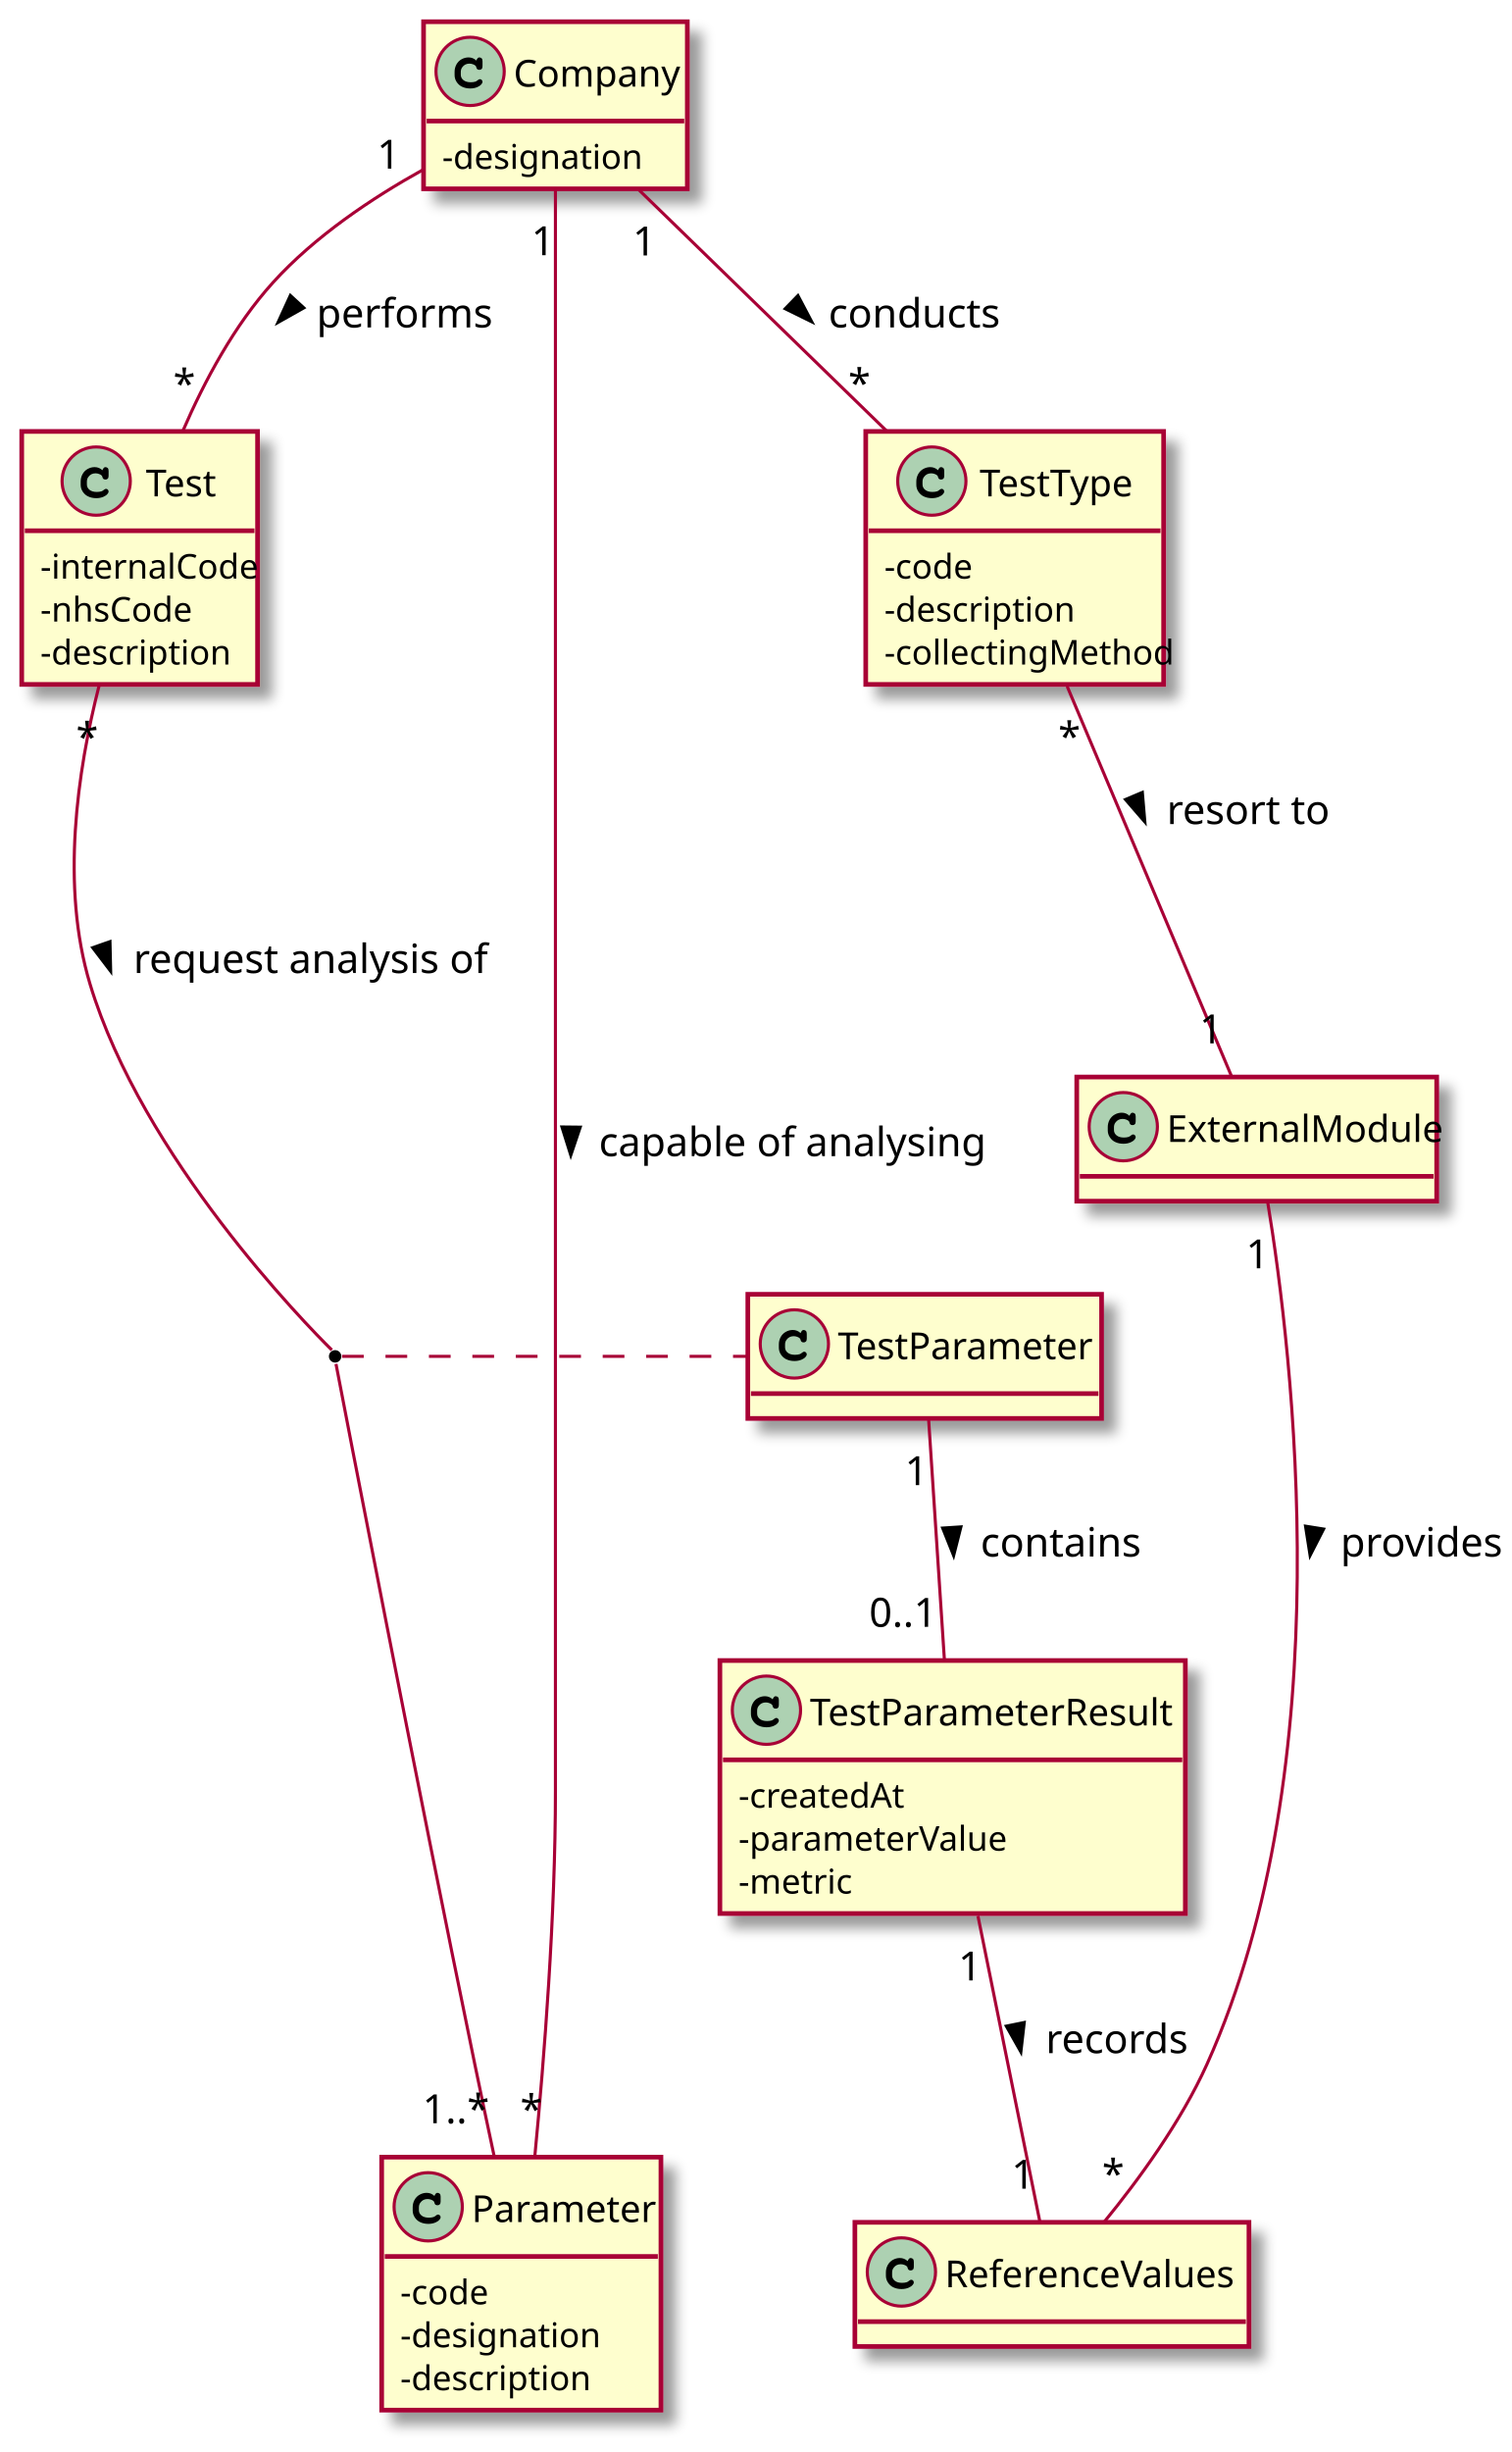
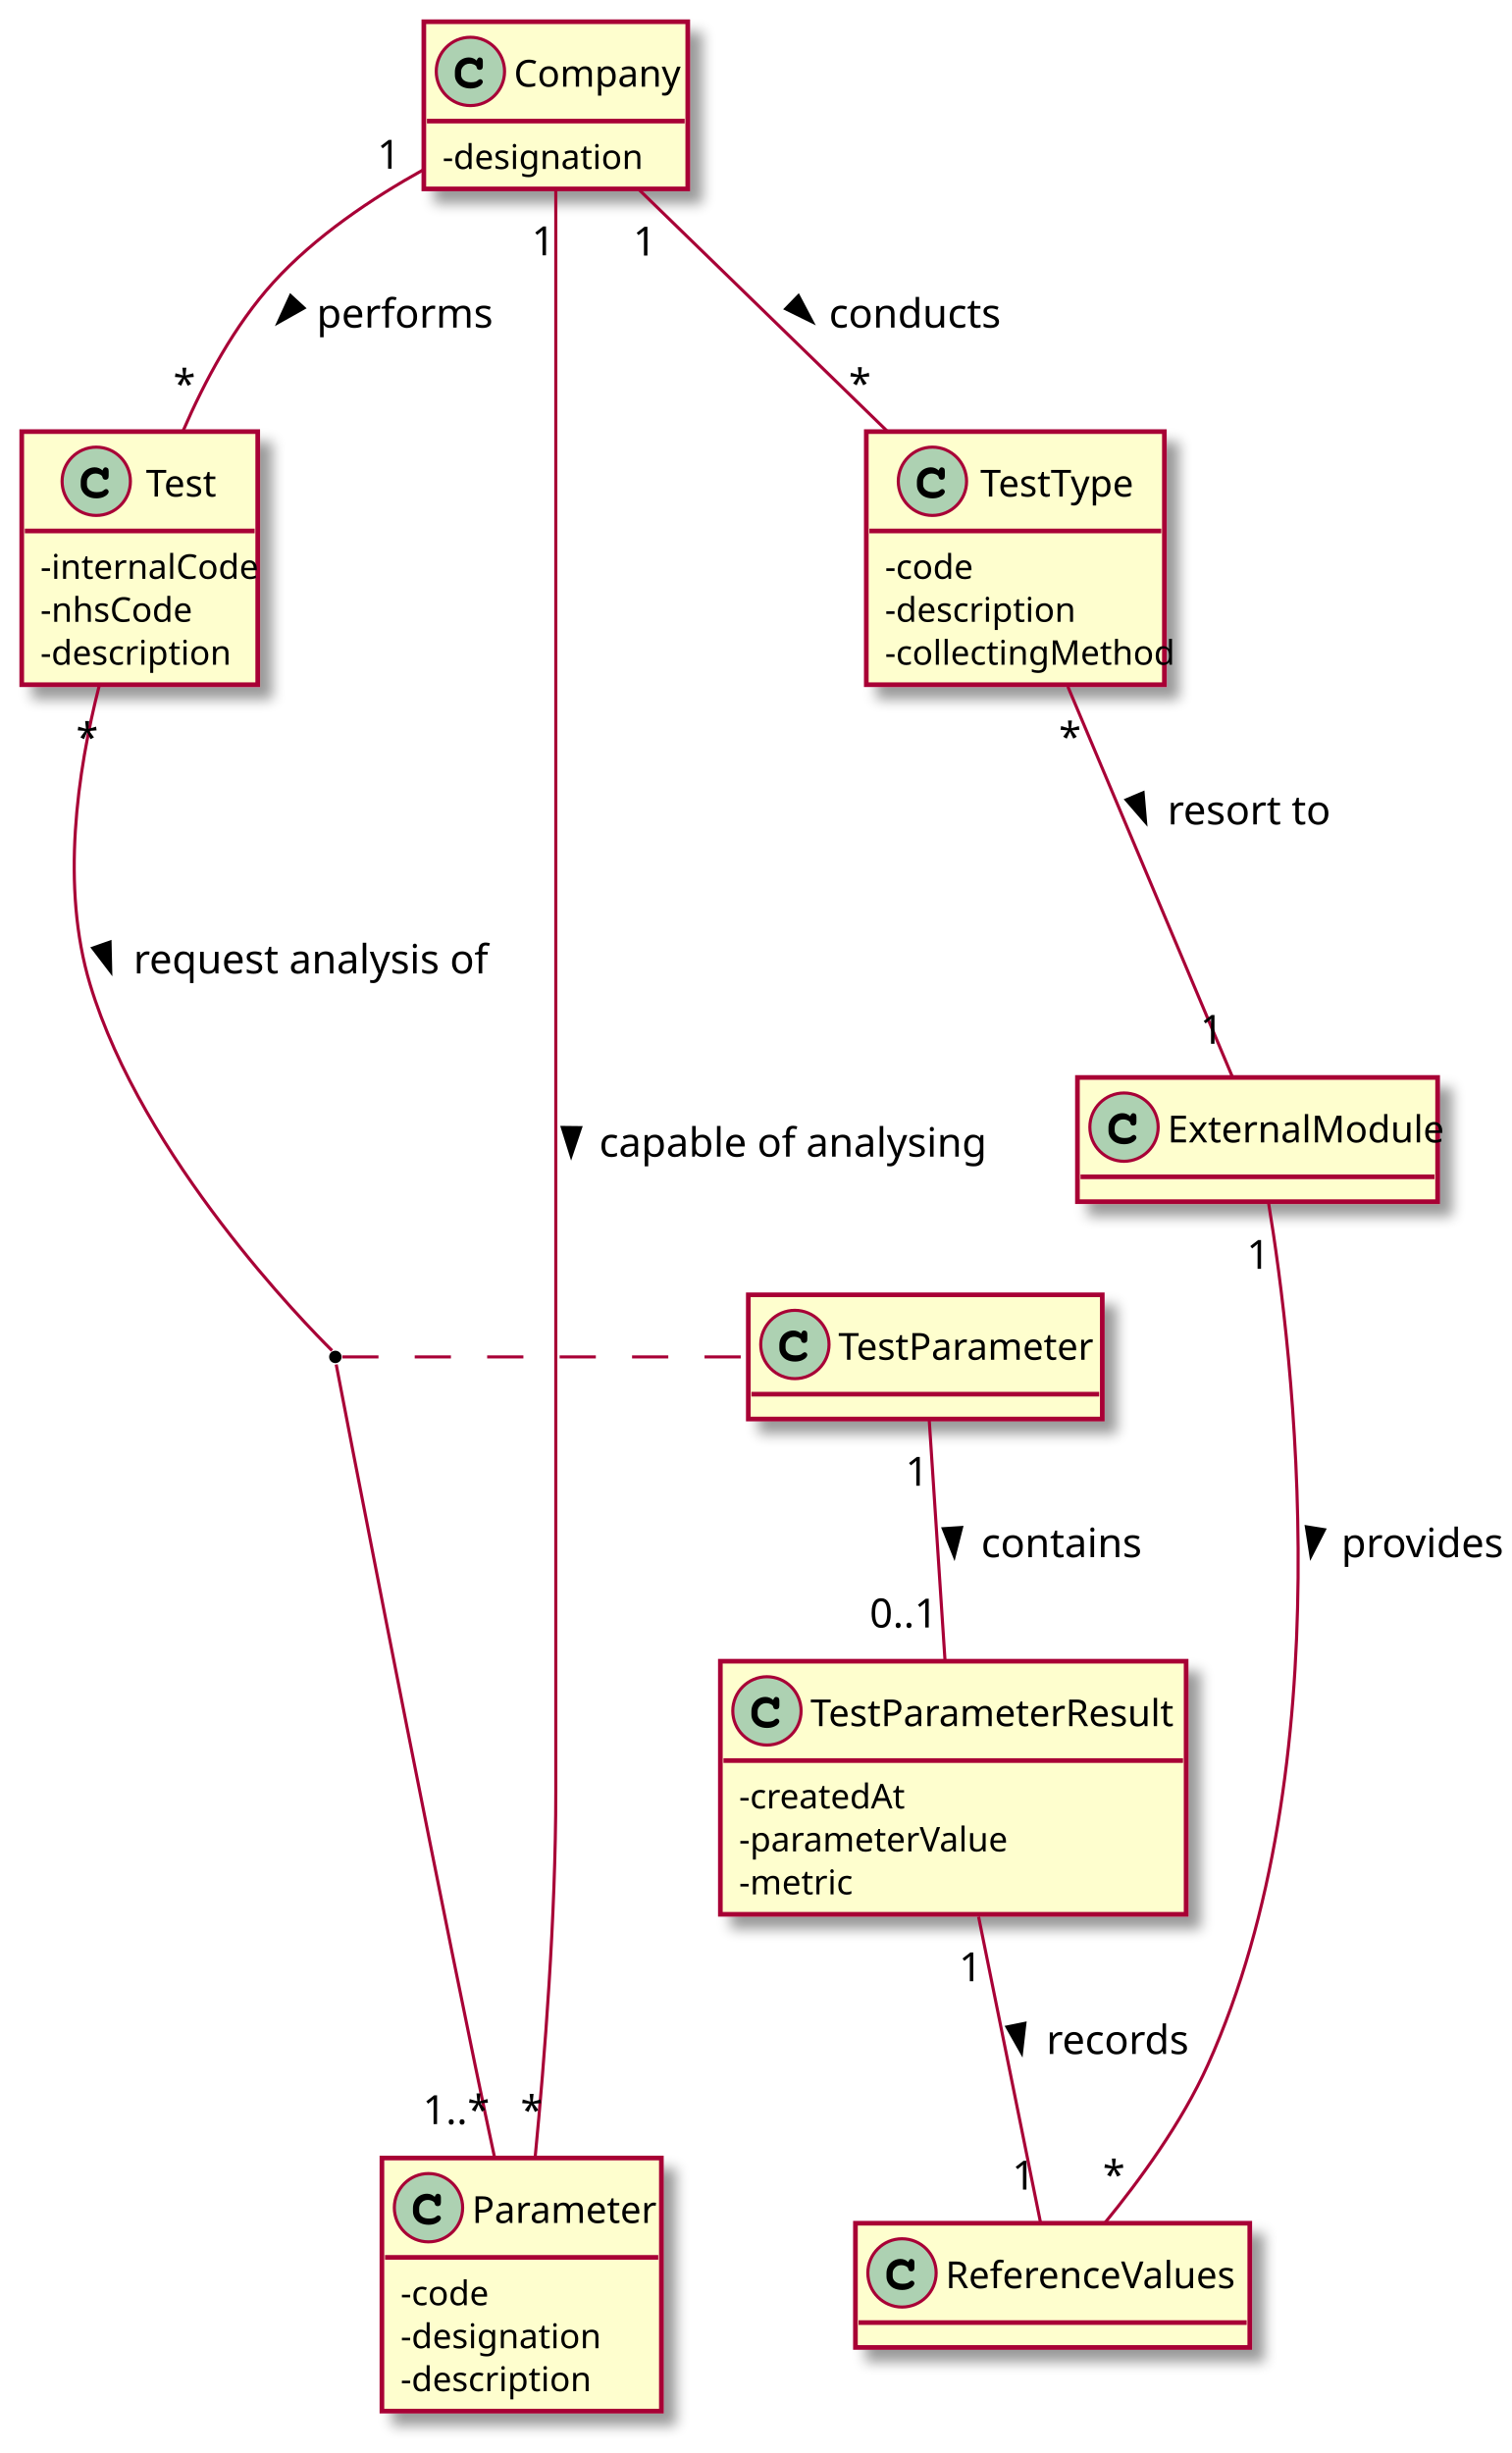
- <svg xmlns="http://www.w3.org/2000/svg" contentScriptType="application/ecmascript" contentStyleType="text/css" height="790px" preserveAspectRatio="none" style="width:487px;height:790px;" version="1.1" viewBox="0 0 487 790" width="487px" zoomAndPan="magnify">
+ <svg xmlns="http://www.w3.org/2000/svg" contentScriptType="application/ecmascript" contentStyleType="text/css" height="474px" preserveAspectRatio="none" style="width:292px;height:474px;" version="1.1" viewBox="0 0 292 474" width="292.2px" zoomAndPan="magnify">
  <defs>
    <filter height="300%" id="f1hu5pcp224rg4" width="300%" x="-1" y="-1">
-       <feGaussianBlur result="blurOut" stdDeviation="2.0" />
+       <feGaussianBlur result="blurOut" stdDeviation="1.2" />
      <feColorMatrix in="blurOut" result="blurOut2" type="matrix" values="0 0 0 0 0 0 0 0 0 0 0 0 0 0 0 0 0 0 .4 0" />
-       <feOffset dx="4.0" dy="4.0" in="blurOut2" result="blurOut3" />
+       <feOffset dx="2.4" dy="2.4" in="blurOut2" result="blurOut3" />
      <feBlend in="SourceGraphic" in2="blurOut3" mode="normal" />
    </filter>
  </defs>
  <g>
-     <rect codeLine="5" fill="#FEFECE" filter="url(#f1hu5pcp224rg4)" height="53.836" id="Company" style="stroke:#A80036;stroke-width:1.5;" width="85" x="136.5" y="7" />
-     <ellipse cx="151.5" cy="23" fill="#ADD1B2" rx="11" ry="11" style="stroke:#A80036;stroke-width:1.0;" />
-     <path d="M153.5,19.5 Q153.703,19 153.938,18.75 Q154.172,18.5 154.438,18.5 Q154.906,18.5 155.203,18.781 Q155.5,19.062 155.5,19.719 L155.5,21.281 Q155.5,21.938 155.219,22.219 Q154.938,22.5 154.5,22.5 Q154.109,22.5 153.859,22.328 Q153.609,22.156 153.5,21.703 Q153.453,21.391 153.281,21.219 Q152.969,20.891 152.406,20.703 Q151.844,20.5 151.281,20.5 Q150.578,20.5 149.984,20.781 Q149.406,21.062 148.953,21.688 Q148.5,22.312 148.5,23.172 L148.5,24.094 Q148.5,25.125 149.344,25.812 Q150.188,26.5 151.688,26.5 Q152.578,26.5 153.203,26.297 Q153.562,26.188 153.969,25.828 Q154.234,25.625 154.375,25.562 Q154.516,25.5 154.688,25.5 Q155.016,25.5 155.25,25.766 Q155.5,26.016 155.5,26.375 Q155.5,26.719 155.156,27.125 Q154.656,27.719 153.859,28.047 Q152.812,28.5 151.531,28.5 Q150.031,28.5 148.828,27.906 Q147.859,27.438 147.172,26.422 Q146.5,25.406 146.5,24.203 L146.5,23.109 Q146.5,21.859 147.094,20.766 Q147.703,19.672 148.75,19.094 Q149.812,18.5 151,18.5 Q151.719,18.5 152.344,18.75 Q152.969,19 153.5,19.5 Z " fill="#000000" />
-     <text fill="#000000" font-family="sans-serif" font-size="12" lengthAdjust="spacing" textLength="53" x="165.5" y="27.91">Company</text>
-     <line style="stroke:#A80036;stroke-width:1.5;" x1="137.5" x2="220.5" y1="39" y2="39" />
-     <text fill="#000000" font-family="sans-serif" font-size="11" lengthAdjust="spacing" textLength="59" x="142.5" y="54.419">-designation</text>
-     <rect codeLine="10" fill="#FEFECE" filter="url(#f1hu5pcp224rg4)" height="81.508" id="Test" style="stroke:#A80036;stroke-width:1.5;" width="76" x="7" y="139" />
-     <ellipse cx="31" cy="155" fill="#ADD1B2" rx="11" ry="11" style="stroke:#A80036;stroke-width:1.0;" />
-     <path d="M33,151.5 Q33.203,151 33.438,150.75 Q33.672,150.5 33.938,150.5 Q34.406,150.5 34.703,150.781 Q35,151.062 35,151.719 L35,153.281 Q35,153.938 34.719,154.219 Q34.438,154.5 34,154.5 Q33.609,154.5 33.359,154.328 Q33.109,154.156 33,153.703 Q32.953,153.391 32.781,153.219 Q32.469,152.891 31.906,152.703 Q31.344,152.5 30.781,152.5 Q30.078,152.5 29.484,152.781 Q28.906,153.062 28.453,153.688 Q28,154.312 28,155.172 L28,156.094 Q28,157.125 28.844,157.812 Q29.688,158.5 31.188,158.5 Q32.078,158.5 32.703,158.297 Q33.062,158.188 33.469,157.828 Q33.734,157.625 33.875,157.562 Q34.016,157.5 34.188,157.5 Q34.516,157.5 34.75,157.766 Q35,158.016 35,158.375 Q35,158.719 34.656,159.125 Q34.156,159.719 33.359,160.047 Q32.312,160.5 31.031,160.5 Q29.531,160.5 28.328,159.906 Q27.359,159.438 26.672,158.422 Q26,157.406 26,156.203 L26,155.109 Q26,153.859 26.594,152.766 Q27.203,151.672 28.25,151.094 Q29.312,150.5 30.5,150.5 Q31.219,150.5 31.844,150.75 Q32.469,151 33,151.5 Z " fill="#000000" />
-     <text fill="#000000" font-family="sans-serif" font-size="12" lengthAdjust="spacing" textLength="24" x="47" y="159.91">Test</text>
-     <line style="stroke:#A80036;stroke-width:1.5;" x1="8" x2="82" y1="171" y2="171" />
-     <text fill="#000000" font-family="sans-serif" font-size="11" lengthAdjust="spacing" textLength="64" x="13" y="186.419">-internalCode</text>
-     <text fill="#000000" font-family="sans-serif" font-size="11" lengthAdjust="spacing" textLength="47" x="13" y="200.255">-nhsCode</text>
-     <text fill="#000000" font-family="sans-serif" font-size="11" lengthAdjust="spacing" textLength="57" x="13" y="214.091">-description</text>
-     <rect codeLine="16" fill="#FEFECE" filter="url(#f1hu5pcp224rg4)" height="81.508" id="TestType" style="stroke:#A80036;stroke-width:1.5;" width="96" x="279" y="139" />
-     <ellipse cx="300.3" cy="155" fill="#ADD1B2" rx="11" ry="11" style="stroke:#A80036;stroke-width:1.0;" />
-     <path d="M302.3,151.5 Q302.503,151 302.738,150.75 Q302.972,150.5 303.238,150.5 Q303.706,150.5 304.003,150.781 Q304.3,151.062 304.3,151.719 L304.3,153.281 Q304.3,153.938 304.019,154.219 Q303.738,154.5 303.3,154.5 Q302.909,154.5 302.659,154.328 Q302.409,154.156 302.3,153.703 Q302.253,153.391 302.081,153.219 Q301.769,152.891 301.206,152.703 Q300.644,152.5 300.081,152.5 Q299.378,152.5 298.784,152.781 Q298.206,153.062 297.753,153.688 Q297.3,154.312 297.3,155.172 L297.3,156.094 Q297.3,157.125 298.144,157.812 Q298.988,158.5 300.488,158.5 Q301.378,158.5 302.003,158.297 Q302.363,158.188 302.769,157.828 Q303.034,157.625 303.175,157.562 Q303.316,157.5 303.488,157.5 Q303.816,157.5 304.05,157.766 Q304.3,158.016 304.3,158.375 Q304.3,158.719 303.956,159.125 Q303.456,159.719 302.659,160.047 Q301.613,160.5 300.331,160.5 Q298.831,160.5 297.628,159.906 Q296.659,159.438 295.972,158.422 Q295.3,157.406 295.3,156.203 L295.3,155.109 Q295.3,153.859 295.894,152.766 Q296.503,151.672 297.55,151.094 Q298.613,150.5 299.8,150.5 Q300.519,150.5 301.144,150.75 Q301.769,151 302.3,151.5 Z " fill="#000000" />
-     <text fill="#000000" font-family="sans-serif" font-size="12" lengthAdjust="spacing" textLength="50" x="315.7" y="159.91">TestType</text>
-     <line style="stroke:#A80036;stroke-width:1.5;" x1="280" x2="374" y1="171" y2="171" />
-     <text fill="#000000" font-family="sans-serif" font-size="11" lengthAdjust="spacing" textLength="28" x="285" y="186.419">-code</text>
-     <text fill="#000000" font-family="sans-serif" font-size="11" lengthAdjust="spacing" textLength="57" x="285" y="200.255">-description</text>
-     <text fill="#000000" font-family="sans-serif" font-size="11" lengthAdjust="spacing" textLength="84" x="285" y="214.091">-collectingMethod</text>
-     <rect codeLine="22" fill="#FEFECE" filter="url(#f1hu5pcp224rg4)" height="40" id="ExternalModule" style="stroke:#A80036;stroke-width:1.5;" width="116" x="347" y="347" />
-     <ellipse cx="362" cy="363" fill="#ADD1B2" rx="11" ry="11" style="stroke:#A80036;stroke-width:1.0;" />
-     <path d="M364,359.5 Q364.203,359 364.438,358.75 Q364.672,358.5 364.938,358.5 Q365.406,358.5 365.703,358.781 Q366,359.062 366,359.719 L366,361.281 Q366,361.938 365.719,362.219 Q365.438,362.5 365,362.5 Q364.609,362.5 364.359,362.328 Q364.109,362.156 364,361.703 Q363.953,361.391 363.781,361.219 Q363.469,360.891 362.906,360.703 Q362.344,360.5 361.781,360.5 Q361.078,360.5 360.484,360.781 Q359.906,361.062 359.453,361.688 Q359,362.312 359,363.172 L359,364.094 Q359,365.125 359.844,365.812 Q360.688,366.5 362.188,366.5 Q363.078,366.5 363.703,366.297 Q364.062,366.188 364.469,365.828 Q364.734,365.625 364.875,365.562 Q365.016,365.5 365.188,365.5 Q365.516,365.5 365.75,365.766 Q366,366.016 366,366.375 Q366,366.719 365.656,367.125 Q365.156,367.719 364.359,368.047 Q363.312,368.5 362.031,368.5 Q360.531,368.5 359.328,367.906 Q358.359,367.438 357.672,366.422 Q357,365.406 357,364.203 L357,363.109 Q357,361.859 357.594,360.766 Q358.203,359.672 359.25,359.094 Q360.312,358.5 361.5,358.5 Q362.219,358.5 362.844,358.75 Q363.469,359 364,359.5 Z " fill="#000000" />
-     <text fill="#000000" font-family="sans-serif" font-size="12" lengthAdjust="spacing" textLength="84" x="376" y="367.91">ExternalModule</text>
-     <line style="stroke:#A80036;stroke-width:1.5;" x1="348" x2="462" y1="379" y2="379" />
-     <rect codeLine="25" fill="#FEFECE" filter="url(#f1hu5pcp224rg4)" height="40" id="ReferenceValues" style="stroke:#A80036;stroke-width:1.5;" width="127" x="275.5" y="716" />
-     <ellipse cx="290.5" cy="732" fill="#ADD1B2" rx="11" ry="11" style="stroke:#A80036;stroke-width:1.0;" />
-     <path d="M292.5,728.5 Q292.703,728 292.938,727.75 Q293.172,727.5 293.438,727.5 Q293.906,727.5 294.203,727.781 Q294.5,728.062 294.5,728.719 L294.5,730.281 Q294.5,730.938 294.219,731.219 Q293.938,731.5 293.5,731.5 Q293.109,731.5 292.859,731.328 Q292.609,731.156 292.5,730.703 Q292.453,730.391 292.281,730.219 Q291.969,729.891 291.406,729.703 Q290.844,729.5 290.281,729.5 Q289.578,729.5 288.984,729.781 Q288.406,730.062 287.953,730.688 Q287.5,731.312 287.5,732.172 L287.5,733.094 Q287.5,734.125 288.344,734.812 Q289.188,735.5 290.688,735.5 Q291.578,735.5 292.203,735.297 Q292.562,735.188 292.969,734.828 Q293.234,734.625 293.375,734.562 Q293.516,734.5 293.688,734.5 Q294.016,734.5 294.25,734.766 Q294.5,735.016 294.5,735.375 Q294.5,735.719 294.156,736.125 Q293.656,736.719 292.859,737.047 Q291.812,737.5 290.531,737.5 Q289.031,737.5 287.828,736.906 Q286.859,736.438 286.172,735.422 Q285.5,734.406 285.5,733.203 L285.5,732.109 Q285.5,730.859 286.094,729.766 Q286.703,728.672 287.75,728.094 Q288.812,727.5 290,727.5 Q290.719,727.5 291.344,727.75 Q291.969,728 292.5,728.5 Z " fill="#000000" />
-     <text fill="#000000" font-family="sans-serif" font-size="12" lengthAdjust="spacing" textLength="95" x="304.5" y="736.91">ReferenceValues</text>
-     <line style="stroke:#A80036;stroke-width:1.5;" x1="276.5" x2="401.5" y1="748" y2="748" />
-     <rect codeLine="28" fill="#FEFECE" filter="url(#f1hu5pcp224rg4)" height="81.508" id="Parameter" style="stroke:#A80036;stroke-width:1.5;" width="90" x="123" y="695" />
-     <ellipse cx="138" cy="711" fill="#ADD1B2" rx="11" ry="11" style="stroke:#A80036;stroke-width:1.0;" />
-     <path d="M140,707.5 Q140.203,707 140.438,706.75 Q140.672,706.5 140.938,706.5 Q141.406,706.5 141.703,706.781 Q142,707.062 142,707.719 L142,709.281 Q142,709.938 141.719,710.219 Q141.438,710.5 141,710.5 Q140.609,710.5 140.359,710.328 Q140.109,710.156 140,709.703 Q139.953,709.391 139.781,709.219 Q139.469,708.891 138.906,708.703 Q138.344,708.5 137.781,708.5 Q137.078,708.5 136.484,708.781 Q135.906,709.062 135.453,709.688 Q135,710.312 135,711.172 L135,712.094 Q135,713.125 135.844,713.812 Q136.688,714.5 138.188,714.5 Q139.078,714.5 139.703,714.297 Q140.062,714.188 140.469,713.828 Q140.734,713.625 140.875,713.562 Q141.016,713.5 141.188,713.5 Q141.516,713.5 141.75,713.766 Q142,714.016 142,714.375 Q142,714.719 141.656,715.125 Q141.156,715.719 140.359,716.047 Q139.312,716.5 138.031,716.5 Q136.531,716.5 135.328,715.906 Q134.359,715.438 133.672,714.422 Q133,713.406 133,712.203 L133,711.109 Q133,709.859 133.594,708.766 Q134.203,707.672 135.25,707.094 Q136.312,706.5 137.5,706.5 Q138.219,706.5 138.844,706.75 Q139.469,707 140,707.5 Z " fill="#000000" />
-     <text fill="#000000" font-family="sans-serif" font-size="12" lengthAdjust="spacing" textLength="58" x="152" y="715.91">Parameter</text>
-     <line style="stroke:#A80036;stroke-width:1.5;" x1="124" x2="212" y1="727" y2="727" />
-     <text fill="#000000" font-family="sans-serif" font-size="11" lengthAdjust="spacing" textLength="28" x="129" y="742.419">-code</text>
-     <text fill="#000000" font-family="sans-serif" font-size="11" lengthAdjust="spacing" textLength="59" x="129" y="756.255">-designation</text>
-     <text fill="#000000" font-family="sans-serif" font-size="11" lengthAdjust="spacing" textLength="57" x="129" y="770.091">-description</text>
-     <rect codeLine="34" fill="#FEFECE" filter="url(#f1hu5pcp224rg4)" height="81.508" id="TestParameterResult" style="stroke:#A80036;stroke-width:1.5;" width="150" x="232" y="535" />
-     <ellipse cx="247" cy="551" fill="#ADD1B2" rx="11" ry="11" style="stroke:#A80036;stroke-width:1.0;" />
-     <path d="M249,547.5 Q249.203,547 249.438,546.75 Q249.672,546.5 249.938,546.5 Q250.406,546.5 250.703,546.781 Q251,547.062 251,547.719 L251,549.281 Q251,549.938 250.719,550.219 Q250.438,550.5 250,550.5 Q249.609,550.5 249.359,550.328 Q249.109,550.156 249,549.703 Q248.953,549.391 248.781,549.219 Q248.469,548.891 247.906,548.703 Q247.344,548.5 246.781,548.5 Q246.078,548.5 245.484,548.781 Q244.906,549.062 244.453,549.688 Q244,550.312 244,551.172 L244,552.094 Q244,553.125 244.844,553.812 Q245.688,554.5 247.188,554.5 Q248.078,554.5 248.703,554.297 Q249.062,554.188 249.469,553.828 Q249.734,553.625 249.875,553.562 Q250.016,553.5 250.188,553.5 Q250.516,553.5 250.75,553.766 Q251,554.016 251,554.375 Q251,554.719 250.656,555.125 Q250.156,555.719 249.359,556.047 Q248.312,556.5 247.031,556.5 Q245.531,556.5 244.328,555.906 Q243.359,555.438 242.672,554.422 Q242,553.406 242,552.203 L242,551.109 Q242,549.859 242.594,548.766 Q243.203,547.672 244.25,547.094 Q245.312,546.5 246.5,546.5 Q247.219,546.5 247.844,546.75 Q248.469,547 249,547.5 Z " fill="#000000" />
-     <text fill="#000000" font-family="sans-serif" font-size="12" lengthAdjust="spacing" textLength="118" x="261" y="555.91">TestParameterResult</text>
-     <line style="stroke:#A80036;stroke-width:1.5;" x1="233" x2="381" y1="567" y2="567" />
-     <text fill="#000000" font-family="sans-serif" font-size="11" lengthAdjust="spacing" textLength="52" x="238" y="582.419">-createdAt</text>
-     <text fill="#000000" font-family="sans-serif" font-size="11" lengthAdjust="spacing" textLength="81" x="238" y="596.255">-parameterValue</text>
-     <text fill="#000000" font-family="sans-serif" font-size="11" lengthAdjust="spacing" textLength="33" x="238" y="610.091">-metric</text>
-     <rect codeLine="40" fill="#FEFECE" filter="url(#f1hu5pcp224rg4)" height="40" id="TestParameter" style="stroke:#A80036;stroke-width:1.5;" width="114" x="241" y="417" />
-     <ellipse cx="256" cy="433" fill="#ADD1B2" rx="11" ry="11" style="stroke:#A80036;stroke-width:1.0;" />
-     <path d="M258,429.5 Q258.203,429 258.438,428.75 Q258.672,428.5 258.938,428.5 Q259.406,428.5 259.703,428.781 Q260,429.062 260,429.719 L260,431.281 Q260,431.938 259.719,432.219 Q259.438,432.5 259,432.5 Q258.609,432.5 258.359,432.328 Q258.109,432.156 258,431.703 Q257.953,431.391 257.781,431.219 Q257.469,430.891 256.906,430.703 Q256.344,430.5 255.781,430.5 Q255.078,430.5 254.484,430.781 Q253.906,431.062 253.453,431.688 Q253,432.312 253,433.172 L253,434.094 Q253,435.125 253.844,435.812 Q254.688,436.5 256.188,436.5 Q257.078,436.5 257.703,436.297 Q258.062,436.188 258.469,435.828 Q258.734,435.625 258.875,435.562 Q259.016,435.5 259.188,435.5 Q259.516,435.5 259.75,435.766 Q260,436.016 260,436.375 Q260,436.719 259.656,437.125 Q259.156,437.719 258.359,438.047 Q257.312,438.5 256.031,438.5 Q254.531,438.5 253.328,437.906 Q252.359,437.438 251.672,436.422 Q251,435.406 251,434.203 L251,433.109 Q251,431.859 251.594,430.766 Q252.203,429.672 253.25,429.094 Q254.312,428.5 255.5,428.5 Q256.219,428.5 256.844,428.75 Q257.469,429 258,429.5 Z " fill="#000000" />
-     <text fill="#000000" font-family="sans-serif" font-size="12" lengthAdjust="spacing" textLength="82" x="270" y="437.91">TestParameter</text>
-     <line style="stroke:#A80036;stroke-width:1.5;" x1="242" x2="354" y1="449" y2="449" />
-     <ellipse cx="108" cy="437" fill="#000000" rx="2" ry="2" style="stroke:none;stroke-width:1.0;" />
-     <path codeLine="44" d="M136.42,54.63 C119.76,63.88 101.46,76.16 88,91 C75.55,104.73 65.9,122.72 58.93,138.85 " fill="none" id="Company-Test" style="stroke:#A80036;stroke-width:1.0;" />
-     <polygon fill="#000000" points="89.615,103.855,97.902,99.189,93.576,95.209,89.615,103.855" style="stroke:#000000;stroke-width:1.0;" />
-     <text fill="#000000" font-family="sans-serif" font-size="13" lengthAdjust="spacing" textLength="50" x="102" y="105.495">performs</text>
-     <text fill="#000000" font-family="sans-serif" font-size="13" lengthAdjust="spacing" textLength="7" x="121.5" y="54.34">1</text>
-     <text fill="#000000" font-family="sans-serif" font-size="13" lengthAdjust="spacing" textLength="5" x="55.823" y="128.274">*</text>
-     <path codeLine="45" d="M205.8,61.08 C228.13,82.8 260.29,114.09 285.87,138.98 " fill="none" id="Company-TestType" style="stroke:#A80036;stroke-width:1.0;" />
-     <polygon fill="#000000" points="261.584,103.662,257.15,95.249,253.051,99.462,261.584,103.662" style="stroke:#000000;stroke-width:1.0;" />
-     <text fill="#000000" font-family="sans-serif" font-size="13" lengthAdjust="spacing" textLength="53" x="267" y="105.495">conducts</text>
-     <text fill="#000000" font-family="sans-serif" font-size="13" lengthAdjust="spacing" textLength="7" x="203.897" y="82.305">1</text>
-     <text fill="#000000" font-family="sans-serif" font-size="13" lengthAdjust="spacing" textLength="5" x="273.371" y="128.122">*</text>
-     <path codeLine="46" d="M179,61.01 C179,89.85 179,137.75 179,179 C179,179 179,179 179,577 C179,617.15 175.42,662.89 172.35,694.79 " fill="none" id="Company-Parameter" style="stroke:#A80036;stroke-width:1.0;" />
-     <polygon fill="#000000" points="183.947,372.175,186.981,363.162,181.104,363.1,183.947,372.175" style="stroke:#000000;stroke-width:1.0;" />
-     <text fill="#000000" font-family="sans-serif" font-size="13" lengthAdjust="spacing" textLength="118" x="193" y="372.495">capable of analysing</text>
-     <text fill="#000000" font-family="sans-serif" font-size="13" lengthAdjust="spacing" textLength="7" x="171.234" y="82.22">1</text>
-     <text fill="#000000" font-family="sans-serif" font-size="13" lengthAdjust="spacing" textLength="5" x="167.656" y="684.205">*</text>
-     <path codeLine="48" d="M343.92,221.14 C360.32,260.04 384.49,317.35 396.93,346.87 " fill="none" id="TestType-ExternalModule" style="stroke:#A80036;stroke-width:1.0;" />
-     <polygon fill="#000000" points="368.942,264.783,368.137,255.307,362.72,257.59,368.942,264.783" style="stroke:#000000;stroke-width:1.0;" />
-     <text fill="#000000" font-family="sans-serif" font-size="13" lengthAdjust="spacing" textLength="48" x="376" y="265.495">resort to</text>
-     <text fill="#000000" font-family="sans-serif" font-size="13" lengthAdjust="spacing" textLength="5" x="341.038" y="241.915">*</text>
-     <text fill="#000000" font-family="sans-serif" font-size="13" lengthAdjust="spacing" textLength="7" x="386.531" y="336.154">1</text>
-     <path codeLine="49" d="M408.52,387.17 C416.56,436.08 432.43,568.46 389,665 C380.61,683.66 366.88,702.39 355.93,715.78 " fill="none" id="ExternalModule-ReferenceValues" style="stroke:#A80036;stroke-width:1.0;" />
-     <polygon fill="#000000" points="422.21,501.113,426.541,492.646,420.737,491.717,422.21,501.113" style="stroke:#000000;stroke-width:1.0;" />
-     <text fill="#000000" font-family="sans-serif" font-size="13" lengthAdjust="spacing" textLength="47" x="432" y="501.495">provides</text>
-     <text fill="#000000" font-family="sans-serif" font-size="13" lengthAdjust="spacing" textLength="7" x="401.526" y="408.637">1</text>
-     <text fill="#000000" font-family="sans-serif" font-size="13" lengthAdjust="spacing" textLength="5" x="355.169" y="705.037">*</text>
-     <path codeLine="50" d="M315.16,617.28 C321.56,648.91 330.2,691.55 335.13,715.88 " fill="none" id="TestParameterResult-ReferenceValues" style="stroke:#A80036;stroke-width:1.0;" />
-     <polygon fill="#000000" points="328.993,661.076,330.077,651.628,324.317,652.795,328.993,661.076" style="stroke:#000000;stroke-width:1.0;" />
-     <text fill="#000000" font-family="sans-serif" font-size="13" lengthAdjust="spacing" textLength="43" x="337" y="661.495">records</text>
-     <text fill="#000000" font-family="sans-serif" font-size="13" lengthAdjust="spacing" textLength="7" x="308.844" y="638.075">1</text>
-     <text fill="#000000" font-family="sans-serif" font-size="13" lengthAdjust="spacing" textLength="7" x="325.965" y="705.167">1</text>
-     <path d="M31.9,221.03 C24.91,248.52 19.52,285.59 29,317 C45.9,373.03 98.78,426.89 106.94,434.96 " fill="none" id="Test-apoint131" style="stroke:#A80036;stroke-width:1.0;" />
-     <polygon fill="#000000" points="35.655,312.894,35.434,303.386,29.888,305.332,35.655,312.894" style="stroke:#000000;stroke-width:1.0;" />
-     <text fill="#000000" font-family="sans-serif" font-size="13" lengthAdjust="spacing" textLength="109" x="43" y="313.495">request analysis of</text>
-     <text fill="#000000" font-family="sans-serif" font-size="13" lengthAdjust="spacing" textLength="5" x="24.511" y="242.097">*</text>
-     <path d="M108.28,439.44 C111.01,453.68 133.52,570.56 153,665 C154.98,674.62 157.17,684.96 159.25,694.68 " fill="none" id="apoint131-Parameter" style="stroke:#A80036;stroke-width:1.0;" />
-     <text fill="#000000" font-family="sans-serif" font-size="13" lengthAdjust="spacing" textLength="20" x="136.144" y="684.076">1..*</text>
-     <path d="M110.23,437 C153.75,437 197.27,437 240.79,437 " fill="none" id="apoint131-TestParameter" style="stroke:#A80036;stroke-width:1.0;stroke-dasharray:7.0,7.0;" />
-     <path codeLine="52" d="M299.25,457.05 C300.57,477.05 302.67,509.09 304.35,534.73 " fill="none" id="TestParameter-TestParameterResult" style="stroke:#A80036;stroke-width:1.0;" />
-     <polygon fill="#000000" points="307.328,501.165,309.668,491.947,303.802,492.332,307.328,501.165" style="stroke:#000000;stroke-width:1.0;" />
-     <text fill="#000000" font-family="sans-serif" font-size="13" lengthAdjust="spacing" textLength="49" x="316" y="501.495">contains</text>
-     <text fill="#000000" font-family="sans-serif" font-size="13" lengthAdjust="spacing" textLength="7" x="291.617" y="478.484">1</text>
-     <text fill="#000000" font-family="sans-serif" font-size="13" lengthAdjust="spacing" textLength="22" x="280.089" y="524.135">0..1</text>
+     <rect codeLine="5" fill="#FEFECE" filter="url(#f1hu5pcp224rg4)" height="32.302" id="Company" style="stroke:#A80036;stroke-width:0.9;" width="51" x="81.9" y="4.2" />
+     <ellipse cx="90.9" cy="13.8" fill="#ADD1B2" rx="6.6" ry="6.6" style="stroke:#A80036;stroke-width:0.6;" />
+     <path d="M92.1,11.7 Q92.222,11.4 92.362,11.25 Q92.503,11.1 92.662,11.1 Q92.944,11.1 93.122,11.269 Q93.3,11.438 93.3,11.831 L93.3,12.769 Q93.3,13.162 93.131,13.331 Q92.963,13.5 92.7,13.5 Q92.466,13.5 92.316,13.397 Q92.166,13.294 92.1,13.022 Q92.072,12.834 91.969,12.731 Q91.781,12.534 91.444,12.422 Q91.106,12.3 90.769,12.3 Q90.347,12.3 89.991,12.469 Q89.644,12.637 89.372,13.012 Q89.1,13.387 89.1,13.903 L89.1,14.456 Q89.1,15.075 89.606,15.488 Q90.112,15.9 91.013,15.9 Q91.547,15.9 91.922,15.778 Q92.138,15.713 92.381,15.497 Q92.541,15.375 92.625,15.338 Q92.709,15.3 92.812,15.3 Q93.009,15.3 93.15,15.459 Q93.3,15.609 93.3,15.825 Q93.3,16.031 93.094,16.275 Q92.794,16.631 92.316,16.828 Q91.688,17.1 90.919,17.1 Q90.019,17.1 89.297,16.744 Q88.716,16.462 88.303,15.853 Q87.9,15.244 87.9,14.522 L87.9,13.866 Q87.9,13.116 88.256,12.459 Q88.622,11.803 89.25,11.456 Q89.888,11.1 90.6,11.1 Q91.031,11.1 91.406,11.25 Q91.781,11.4 92.1,11.7 Z " fill="#000000" />
+     <text fill="#000000" font-family="sans-serif" font-size="7.2" lengthAdjust="spacing" textLength="31.8" x="99.3" y="16.746">Company</text>
+     <line style="stroke:#A80036;stroke-width:0.9;" x1="82.5" x2="132.3" y1="23.4" y2="23.4" />
+     <text fill="#000000" font-family="sans-serif" font-size="6.6" lengthAdjust="spacing" textLength="35.4" x="85.5" y="32.651">-designation</text>
+     <rect codeLine="10" fill="#FEFECE" filter="url(#f1hu5pcp224rg4)" height="48.905" id="Test" style="stroke:#A80036;stroke-width:0.9;" width="45.6" x="4.2" y="83.4" />
+     <ellipse cx="18.6" cy="93" fill="#ADD1B2" rx="6.6" ry="6.6" style="stroke:#A80036;stroke-width:0.6;" />
+     <path d="M19.8,90.9 Q19.922,90.6 20.062,90.45 Q20.203,90.3 20.363,90.3 Q20.644,90.3 20.822,90.469 Q21,90.638 21,91.031 L21,91.969 Q21,92.362 20.831,92.531 Q20.663,92.7 20.4,92.7 Q20.166,92.7 20.016,92.597 Q19.866,92.494 19.8,92.222 Q19.772,92.034 19.669,91.931 Q19.481,91.734 19.144,91.622 Q18.806,91.5 18.469,91.5 Q18.047,91.5 17.691,91.669 Q17.344,91.838 17.072,92.213 Q16.8,92.588 16.8,93.103 L16.8,93.656 Q16.8,94.275 17.306,94.688 Q17.812,95.1 18.712,95.1 Q19.247,95.1 19.622,94.978 Q19.837,94.912 20.081,94.697 Q20.241,94.575 20.325,94.537 Q20.409,94.5 20.512,94.5 Q20.709,94.5 20.85,94.659 Q21,94.809 21,95.025 Q21,95.231 20.794,95.475 Q20.494,95.831 20.016,96.028 Q19.387,96.3 18.619,96.3 Q17.719,96.3 16.997,95.944 Q16.416,95.662 16.003,95.053 Q15.6,94.444 15.6,93.722 L15.6,93.066 Q15.6,92.316 15.956,91.659 Q16.322,91.003 16.95,90.656 Q17.587,90.3 18.3,90.3 Q18.731,90.3 19.106,90.45 Q19.481,90.6 19.8,90.9 Z " fill="#000000" />
+     <text fill="#000000" font-family="sans-serif" font-size="7.2" lengthAdjust="spacing" textLength="14.4" x="28.2" y="95.946">Test</text>
+     <line style="stroke:#A80036;stroke-width:0.9;" x1="4.8" x2="49.2" y1="102.6" y2="102.6" />
+     <text fill="#000000" font-family="sans-serif" font-size="6.6" lengthAdjust="spacing" textLength="38.4" x="7.8" y="111.851">-internalCode</text>
+     <text fill="#000000" font-family="sans-serif" font-size="6.6" lengthAdjust="spacing" textLength="28.2" x="7.8" y="120.153">-nhsCode</text>
+     <text fill="#000000" font-family="sans-serif" font-size="6.6" lengthAdjust="spacing" textLength="34.2" x="7.8" y="128.454">-description</text>
+     <rect codeLine="16" fill="#FEFECE" filter="url(#f1hu5pcp224rg4)" height="48.905" id="TestType" style="stroke:#A80036;stroke-width:0.9;" width="57.6" x="167.4" y="83.4" />
+     <ellipse cx="180.18" cy="93" fill="#ADD1B2" rx="6.6" ry="6.6" style="stroke:#A80036;stroke-width:0.6;" />
+     <path d="M181.38,90.9 Q181.502,90.6 181.643,90.45 Q181.783,90.3 181.942,90.3 Q182.224,90.3 182.402,90.469 Q182.58,90.638 182.58,91.031 L182.58,91.969 Q182.58,92.362 182.411,92.531 Q182.243,92.7 181.98,92.7 Q181.746,92.7 181.596,92.597 Q181.446,92.494 181.38,92.222 Q181.352,92.034 181.249,91.931 Q181.061,91.734 180.724,91.622 Q180.386,91.5 180.049,91.5 Q179.627,91.5 179.271,91.669 Q178.924,91.838 178.652,92.213 Q178.38,92.588 178.38,93.103 L178.38,93.656 Q178.38,94.275 178.886,94.688 Q179.393,95.1 180.292,95.1 Q180.827,95.1 181.202,94.978 Q181.417,94.912 181.661,94.697 Q181.821,94.575 181.905,94.537 Q181.989,94.5 182.093,94.5 Q182.289,94.5 182.43,94.659 Q182.58,94.809 182.58,95.025 Q182.58,95.231 182.374,95.475 Q182.074,95.831 181.596,96.028 Q180.968,96.3 180.199,96.3 Q179.299,96.3 178.577,95.944 Q177.996,95.662 177.583,95.053 Q177.18,94.444 177.18,93.722 L177.18,93.066 Q177.18,92.316 177.536,91.659 Q177.902,91.003 178.53,90.656 Q179.167,90.3 179.88,90.3 Q180.311,90.3 180.686,90.45 Q181.061,90.6 181.38,90.9 Z " fill="#000000" />
+     <text fill="#000000" font-family="sans-serif" font-size="7.2" lengthAdjust="spacing" textLength="30" x="189.42" y="95.946">TestType</text>
+     <line style="stroke:#A80036;stroke-width:0.9;" x1="168" x2="224.4" y1="102.6" y2="102.6" />
+     <text fill="#000000" font-family="sans-serif" font-size="6.6" lengthAdjust="spacing" textLength="16.8" x="171" y="111.851">-code</text>
+     <text fill="#000000" font-family="sans-serif" font-size="6.6" lengthAdjust="spacing" textLength="34.2" x="171" y="120.153">-description</text>
+     <text fill="#000000" font-family="sans-serif" font-size="6.6" lengthAdjust="spacing" textLength="50.4" x="171" y="128.454">-collectingMethod</text>
+     <rect codeLine="22" fill="#FEFECE" filter="url(#f1hu5pcp224rg4)" height="24" id="ExternalModule" style="stroke:#A80036;stroke-width:0.9;" width="69.6" x="208.2" y="208.2" />
+     <ellipse cx="217.2" cy="217.8" fill="#ADD1B2" rx="6.6" ry="6.6" style="stroke:#A80036;stroke-width:0.6;" />
+     <path d="M218.4,215.7 Q218.522,215.4 218.662,215.25 Q218.803,215.1 218.963,215.1 Q219.244,215.1 219.422,215.269 Q219.6,215.438 219.6,215.831 L219.6,216.769 Q219.6,217.162 219.431,217.331 Q219.262,217.5 219,217.5 Q218.766,217.5 218.616,217.397 Q218.466,217.294 218.4,217.022 Q218.372,216.834 218.269,216.731 Q218.081,216.534 217.744,216.422 Q217.406,216.3 217.069,216.3 Q216.647,216.3 216.291,216.469 Q215.944,216.637 215.672,217.012 Q215.4,217.387 215.4,217.903 L215.4,218.456 Q215.4,219.075 215.906,219.488 Q216.412,219.9 217.312,219.9 Q217.847,219.9 218.222,219.778 Q218.438,219.713 218.681,219.497 Q218.841,219.375 218.925,219.338 Q219.009,219.3 219.113,219.3 Q219.309,219.3 219.45,219.459 Q219.6,219.609 219.6,219.825 Q219.6,220.031 219.394,220.275 Q219.094,220.631 218.616,220.828 Q217.988,221.1 217.219,221.1 Q216.319,221.1 215.597,220.744 Q215.016,220.463 214.603,219.853 Q214.2,219.244 214.2,218.522 L214.2,217.866 Q214.2,217.116 214.556,216.459 Q214.922,215.803 215.55,215.456 Q216.188,215.1 216.9,215.1 Q217.331,215.1 217.706,215.25 Q218.081,215.4 218.4,215.7 Z " fill="#000000" />
+     <text fill="#000000" font-family="sans-serif" font-size="7.2" lengthAdjust="spacing" textLength="50.4" x="225.6" y="220.746">ExternalModule</text>
+     <line style="stroke:#A80036;stroke-width:0.9;" x1="208.8" x2="277.2" y1="227.4" y2="227.4" />
+     <rect codeLine="25" fill="#FEFECE" filter="url(#f1hu5pcp224rg4)" height="24" id="ReferenceValues" style="stroke:#A80036;stroke-width:0.9;" width="76.2" x="165.3" y="429.6" />
+     <ellipse cx="174.3" cy="439.2" fill="#ADD1B2" rx="6.6" ry="6.6" style="stroke:#A80036;stroke-width:0.6;" />
+     <path d="M175.5,437.1 Q175.622,436.8 175.762,436.65 Q175.903,436.5 176.062,436.5 Q176.344,436.5 176.522,436.669 Q176.7,436.837 176.7,437.231 L176.7,438.169 Q176.7,438.562 176.531,438.731 Q176.363,438.9 176.1,438.9 Q175.866,438.9 175.716,438.797 Q175.566,438.694 175.5,438.422 Q175.472,438.234 175.369,438.131 Q175.181,437.934 174.844,437.822 Q174.506,437.7 174.169,437.7 Q173.747,437.7 173.391,437.869 Q173.044,438.038 172.772,438.413 Q172.5,438.788 172.5,439.303 L172.5,439.856 Q172.5,440.475 173.006,440.887 Q173.512,441.3 174.412,441.3 Q174.947,441.3 175.322,441.178 Q175.537,441.113 175.781,440.897 Q175.941,440.775 176.025,440.738 Q176.109,440.7 176.213,440.7 Q176.409,440.7 176.55,440.859 Q176.7,441.009 176.7,441.225 Q176.7,441.431 176.494,441.675 Q176.194,442.031 175.716,442.228 Q175.088,442.5 174.319,442.5 Q173.419,442.5 172.697,442.144 Q172.116,441.863 171.703,441.253 Q171.3,440.644 171.3,439.922 L171.3,439.266 Q171.3,438.516 171.656,437.859 Q172.022,437.203 172.65,436.856 Q173.287,436.5 174,436.5 Q174.431,436.5 174.806,436.65 Q175.181,436.8 175.5,437.1 Z " fill="#000000" />
+     <text fill="#000000" font-family="sans-serif" font-size="7.2" lengthAdjust="spacing" textLength="57" x="182.7" y="442.146">ReferenceValues</text>
+     <line style="stroke:#A80036;stroke-width:0.9;" x1="165.9" x2="240.9" y1="448.8" y2="448.8" />
+     <rect codeLine="28" fill="#FEFECE" filter="url(#f1hu5pcp224rg4)" height="48.905" id="Parameter" style="stroke:#A80036;stroke-width:0.9;" width="54" x="73.8" y="417" />
+     <ellipse cx="82.8" cy="426.6" fill="#ADD1B2" rx="6.6" ry="6.6" style="stroke:#A80036;stroke-width:0.6;" />
+     <path d="M84,424.5 Q84.122,424.2 84.263,424.05 Q84.403,423.9 84.562,423.9 Q84.844,423.9 85.022,424.069 Q85.2,424.238 85.2,424.631 L85.2,425.569 Q85.2,425.962 85.031,426.131 Q84.862,426.3 84.6,426.3 Q84.366,426.3 84.216,426.197 Q84.066,426.094 84,425.822 Q83.972,425.634 83.869,425.531 Q83.681,425.334 83.344,425.222 Q83.006,425.1 82.669,425.1 Q82.247,425.1 81.891,425.269 Q81.544,425.438 81.272,425.812 Q81,426.188 81,426.703 L81,427.256 Q81,427.875 81.506,428.288 Q82.013,428.7 82.912,428.7 Q83.447,428.7 83.822,428.578 Q84.037,428.512 84.281,428.297 Q84.441,428.175 84.525,428.137 Q84.609,428.1 84.713,428.1 Q84.909,428.1 85.05,428.259 Q85.2,428.409 85.2,428.625 Q85.2,428.831 84.994,429.075 Q84.694,429.431 84.216,429.628 Q83.588,429.9 82.819,429.9 Q81.919,429.9 81.197,429.544 Q80.616,429.262 80.203,428.653 Q79.8,428.044 79.8,427.322 L79.8,426.666 Q79.8,425.916 80.156,425.259 Q80.522,424.603 81.15,424.256 Q81.787,423.9 82.5,423.9 Q82.931,423.9 83.306,424.05 Q83.681,424.2 84,424.5 Z " fill="#000000" />
+     <text fill="#000000" font-family="sans-serif" font-size="7.2" lengthAdjust="spacing" textLength="34.8" x="91.2" y="429.546">Parameter</text>
+     <line style="stroke:#A80036;stroke-width:0.9;" x1="74.4" x2="127.2" y1="436.2" y2="436.2" />
+     <text fill="#000000" font-family="sans-serif" font-size="6.6" lengthAdjust="spacing" textLength="16.8" x="77.4" y="445.451">-code</text>
+     <text fill="#000000" font-family="sans-serif" font-size="6.6" lengthAdjust="spacing" textLength="35.4" x="77.4" y="453.753">-designation</text>
+     <text fill="#000000" font-family="sans-serif" font-size="6.6" lengthAdjust="spacing" textLength="34.2" x="77.4" y="462.055">-description</text>
+     <rect codeLine="34" fill="#FEFECE" filter="url(#f1hu5pcp224rg4)" height="48.905" id="TestParameterResult" style="stroke:#A80036;stroke-width:0.9;" width="90" x="139.2" y="321" />
+     <ellipse cx="148.2" cy="330.6" fill="#ADD1B2" rx="6.6" ry="6.6" style="stroke:#A80036;stroke-width:0.6;" />
+     <path d="M149.4,328.5 Q149.522,328.2 149.662,328.05 Q149.803,327.9 149.963,327.9 Q150.244,327.9 150.422,328.069 Q150.6,328.238 150.6,328.631 L150.6,329.569 Q150.6,329.962 150.431,330.131 Q150.262,330.3 150,330.3 Q149.766,330.3 149.616,330.197 Q149.466,330.094 149.4,329.822 Q149.372,329.634 149.269,329.531 Q149.081,329.334 148.744,329.222 Q148.406,329.1 148.069,329.1 Q147.647,329.1 147.291,329.269 Q146.944,329.438 146.672,329.812 Q146.4,330.188 146.4,330.703 L146.4,331.256 Q146.4,331.875 146.906,332.288 Q147.412,332.7 148.312,332.7 Q148.847,332.7 149.222,332.578 Q149.438,332.512 149.681,332.297 Q149.841,332.175 149.925,332.137 Q150.009,332.1 150.113,332.1 Q150.309,332.1 150.45,332.259 Q150.6,332.409 150.6,332.625 Q150.6,332.831 150.394,333.075 Q150.094,333.431 149.616,333.628 Q148.988,333.9 148.219,333.9 Q147.319,333.9 146.597,333.544 Q146.016,333.262 145.603,332.653 Q145.2,332.044 145.2,331.322 L145.2,330.666 Q145.2,329.916 145.556,329.259 Q145.922,328.603 146.55,328.256 Q147.188,327.9 147.9,327.9 Q148.331,327.9 148.706,328.05 Q149.081,328.2 149.4,328.5 Z " fill="#000000" />
+     <text fill="#000000" font-family="sans-serif" font-size="7.2" lengthAdjust="spacing" textLength="70.8" x="156.6" y="333.546">TestParameterResult</text>
+     <line style="stroke:#A80036;stroke-width:0.9;" x1="139.8" x2="228.6" y1="340.2" y2="340.2" />
+     <text fill="#000000" font-family="sans-serif" font-size="6.6" lengthAdjust="spacing" textLength="31.2" x="142.8" y="349.451">-createdAt</text>
+     <text fill="#000000" font-family="sans-serif" font-size="6.6" lengthAdjust="spacing" textLength="48.6" x="142.8" y="357.753">-parameterValue</text>
+     <text fill="#000000" font-family="sans-serif" font-size="6.6" lengthAdjust="spacing" textLength="19.8" x="142.8" y="366.055">-metric</text>
+     <rect codeLine="40" fill="#FEFECE" filter="url(#f1hu5pcp224rg4)" height="24" id="TestParameter" style="stroke:#A80036;stroke-width:0.9;" width="68.4" x="144.6" y="250.2" />
+     <ellipse cx="153.6" cy="259.8" fill="#ADD1B2" rx="6.6" ry="6.6" style="stroke:#A80036;stroke-width:0.6;" />
+     <path d="M154.8,257.7 Q154.922,257.4 155.062,257.25 Q155.203,257.1 155.363,257.1 Q155.644,257.1 155.822,257.269 Q156,257.438 156,257.831 L156,258.769 Q156,259.163 155.831,259.331 Q155.662,259.5 155.4,259.5 Q155.166,259.5 155.016,259.397 Q154.866,259.294 154.8,259.022 Q154.772,258.834 154.669,258.731 Q154.481,258.534 154.144,258.422 Q153.806,258.3 153.469,258.3 Q153.047,258.3 152.691,258.469 Q152.344,258.637 152.072,259.012 Q151.8,259.387 151.8,259.903 L151.8,260.456 Q151.8,261.075 152.306,261.488 Q152.812,261.9 153.713,261.9 Q154.247,261.9 154.622,261.778 Q154.838,261.712 155.081,261.497 Q155.241,261.375 155.325,261.337 Q155.409,261.3 155.512,261.3 Q155.709,261.3 155.85,261.459 Q156,261.609 156,261.825 Q156,262.031 155.794,262.275 Q155.494,262.631 155.016,262.828 Q154.387,263.1 153.619,263.1 Q152.719,263.1 151.997,262.744 Q151.416,262.462 151.003,261.853 Q150.6,261.244 150.6,260.522 L150.6,259.866 Q150.6,259.116 150.956,258.459 Q151.322,257.803 151.95,257.456 Q152.588,257.1 153.3,257.1 Q153.731,257.1 154.106,257.25 Q154.481,257.4 154.8,257.7 Z " fill="#000000" />
+     <text fill="#000000" font-family="sans-serif" font-size="7.2" lengthAdjust="spacing" textLength="49.2" x="162" y="262.746">TestParameter</text>
+     <line style="stroke:#A80036;stroke-width:0.9;" x1="145.2" x2="212.4" y1="269.4" y2="269.4" />
+     <ellipse cx="64.8" cy="262.2" fill="#000000" rx="1.2" ry="1.2" style="stroke:none;stroke-width:0.6;" />
+     <path codeLine="44" d="M81.852,32.778 C71.856,38.328 60.876,45.696 52.8,54.6 C45.33,62.838 39.54,73.632 35.358,83.31 " fill="none" id="Company-Test" style="stroke:#A80036;stroke-width:0.6;" />
+     <polygon fill="#000000" points="53.769,62.313,58.741,59.513,56.146,57.126,53.769,62.313" style="stroke:#000000;stroke-width:0.6;" />
+     <text fill="#000000" font-family="sans-serif" font-size="7.8" lengthAdjust="spacing" textLength="30" x="61.2" y="63.297">performs</text>
+     <text fill="#000000" font-family="sans-serif" font-size="7.8" lengthAdjust="spacing" textLength="4.2" x="72.9" y="32.604">1</text>
+     <text fill="#000000" font-family="sans-serif" font-size="7.8" lengthAdjust="spacing" textLength="3" x="33.494" y="76.965">*</text>
+     <path codeLine="45" d="M123.48,36.648 C136.878,49.68 156.174,68.454 171.522,83.388 " fill="none" id="Company-TestType" style="stroke:#A80036;stroke-width:0.6;" />
+     <polygon fill="#000000" points="156.95,62.197,154.29,57.149,151.831,59.677,156.95,62.197" style="stroke:#000000;stroke-width:0.6;" />
+     <text fill="#000000" font-family="sans-serif" font-size="7.8" lengthAdjust="spacing" textLength="31.8" x="160.2" y="63.297">conducts</text>
+     <text fill="#000000" font-family="sans-serif" font-size="7.8" lengthAdjust="spacing" textLength="4.2" x="122.338" y="49.383">1</text>
+     <text fill="#000000" font-family="sans-serif" font-size="7.8" lengthAdjust="spacing" textLength="3" x="164.023" y="76.873">*</text>
+     <path codeLine="46" d="M107.4,36.606 C107.4,53.91 107.4,82.65 107.4,107.4 C107.4,107.4 107.4,107.4 107.4,346.2 C107.4,370.29 105.252,397.734 103.41,416.874 " fill="none" id="Company-Parameter" style="stroke:#A80036;stroke-width:0.6;" />
+     <polygon fill="#000000" points="110.368,223.305,112.189,217.897,108.662,217.86,110.368,223.305" style="stroke:#000000;stroke-width:0.6;" />
+     <text fill="#000000" font-family="sans-serif" font-size="7.8" lengthAdjust="spacing" textLength="70.8" x="115.8" y="223.497">capable of analysing</text>
+     <text fill="#000000" font-family="sans-serif" font-size="7.8" lengthAdjust="spacing" textLength="4.2" x="102.741" y="49.332">1</text>
+     <text fill="#000000" font-family="sans-serif" font-size="7.8" lengthAdjust="spacing" textLength="3" x="100.594" y="410.523">*</text>
+     <path codeLine="48" d="M206.352,132.684 C216.192,156.024 230.694,190.41 238.158,208.122 " fill="none" id="TestType-ExternalModule" style="stroke:#A80036;stroke-width:0.6;" />
+     <polygon fill="#000000" points="221.365,158.87,220.882,153.184,217.632,154.554,221.365,158.87" style="stroke:#000000;stroke-width:0.6;" />
+     <text fill="#000000" font-family="sans-serif" font-size="7.8" lengthAdjust="spacing" textLength="28.8" x="225.6" y="159.297">resort to</text>
+     <text fill="#000000" font-family="sans-serif" font-size="7.8" lengthAdjust="spacing" textLength="3" x="204.623" y="145.149">*</text>
+     <text fill="#000000" font-family="sans-serif" font-size="7.8" lengthAdjust="spacing" textLength="4.2" x="231.919" y="201.692">1</text>
+     <path codeLine="49" d="M245.112,232.302 C249.936,261.648 259.458,341.076 233.4,399 C228.366,410.196 220.128,421.434 213.558,429.468 " fill="none" id="ExternalModule-ReferenceValues" style="stroke:#A80036;stroke-width:0.6;" />
+     <polygon fill="#000000" points="253.326,300.668,255.925,295.588,252.442,295.03,253.326,300.668" style="stroke:#000000;stroke-width:0.6;" />
+     <text fill="#000000" font-family="sans-serif" font-size="7.8" lengthAdjust="spacing" textLength="28.2" x="259.2" y="300.897">provides</text>
+     <text fill="#000000" font-family="sans-serif" font-size="7.8" lengthAdjust="spacing" textLength="4.2" x="240.915" y="245.182">1</text>
+     <text fill="#000000" font-family="sans-serif" font-size="7.8" lengthAdjust="spacing" textLength="3" x="213.101" y="423.022">*</text>
+     <path codeLine="50" d="M189.096,370.368 C192.936,389.346 198.12,414.93 201.078,429.528 " fill="none" id="TestParameterResult-ReferenceValues" style="stroke:#A80036;stroke-width:0.6;" />
+     <polygon fill="#000000" points="197.395,396.646,198.047,390.977,194.59,391.677,197.395,396.646" style="stroke:#000000;stroke-width:0.6;" />
+     <text fill="#000000" font-family="sans-serif" font-size="7.8" lengthAdjust="spacing" textLength="25.8" x="202.2" y="396.897">records</text>
+     <text fill="#000000" font-family="sans-serif" font-size="7.8" lengthAdjust="spacing" textLength="4.2" x="185.307" y="382.845">1</text>
+     <text fill="#000000" font-family="sans-serif" font-size="7.8" lengthAdjust="spacing" textLength="4.2" x="195.579" y="423.1">1</text>
+     <path d="M19.14,132.618 C14.946,149.112 11.712,171.354 17.4,190.2 C27.54,223.818 59.268,256.134 64.164,260.976 " fill="none" id="Test-apoint3672" style="stroke:#A80036;stroke-width:0.6;" />
+     <polygon fill="#000000" points="21.393,187.736,21.261,182.032,17.933,183.199,21.393,187.736" style="stroke:#000000;stroke-width:0.6;" />
+     <text fill="#000000" font-family="sans-serif" font-size="7.8" lengthAdjust="spacing" textLength="65.4" x="25.8" y="188.097">request analysis of</text>
+     <text fill="#000000" font-family="sans-serif" font-size="7.8" lengthAdjust="spacing" textLength="3" x="14.707" y="145.258">*</text>
+     <path d="M64.968,263.664 C66.606,272.208 80.112,342.336 91.8,399 C92.988,404.772 94.302,410.976 95.55,416.808 " fill="none" id="apoint3672-Parameter" style="stroke:#A80036;stroke-width:0.6;" />
+     <text fill="#000000" font-family="sans-serif" font-size="7.8" lengthAdjust="spacing" textLength="12" x="81.687" y="410.446">1..*</text>
+     <path d="M66.138,262.2 C92.25,262.2 118.362,262.2 144.474,262.2 " fill="none" id="apoint3672-TestParameter" style="stroke:#A80036;stroke-width:0.6;stroke-dasharray:7.0,7.0;" />
+     <path codeLine="52" d="M179.55,274.23 C180.342,286.23 181.602,305.454 182.61,320.838 " fill="none" id="TestParameter-TestParameterResult" style="stroke:#A80036;stroke-width:0.6;" />
+     <polygon fill="#000000" points="184.397,300.699,185.801,295.168,182.281,295.399,184.397,300.699" style="stroke:#000000;stroke-width:0.6;" />
+     <text fill="#000000" font-family="sans-serif" font-size="7.8" lengthAdjust="spacing" textLength="29.4" x="189.6" y="300.897">contains</text>
+     <text fill="#000000" font-family="sans-serif" font-size="7.8" lengthAdjust="spacing" textLength="4.2" x="174.97" y="287.09">1</text>
+     <text fill="#000000" font-family="sans-serif" font-size="7.8" lengthAdjust="spacing" textLength="13.2" x="168.054" y="314.481">0..1</text>
  </g>
</svg>
